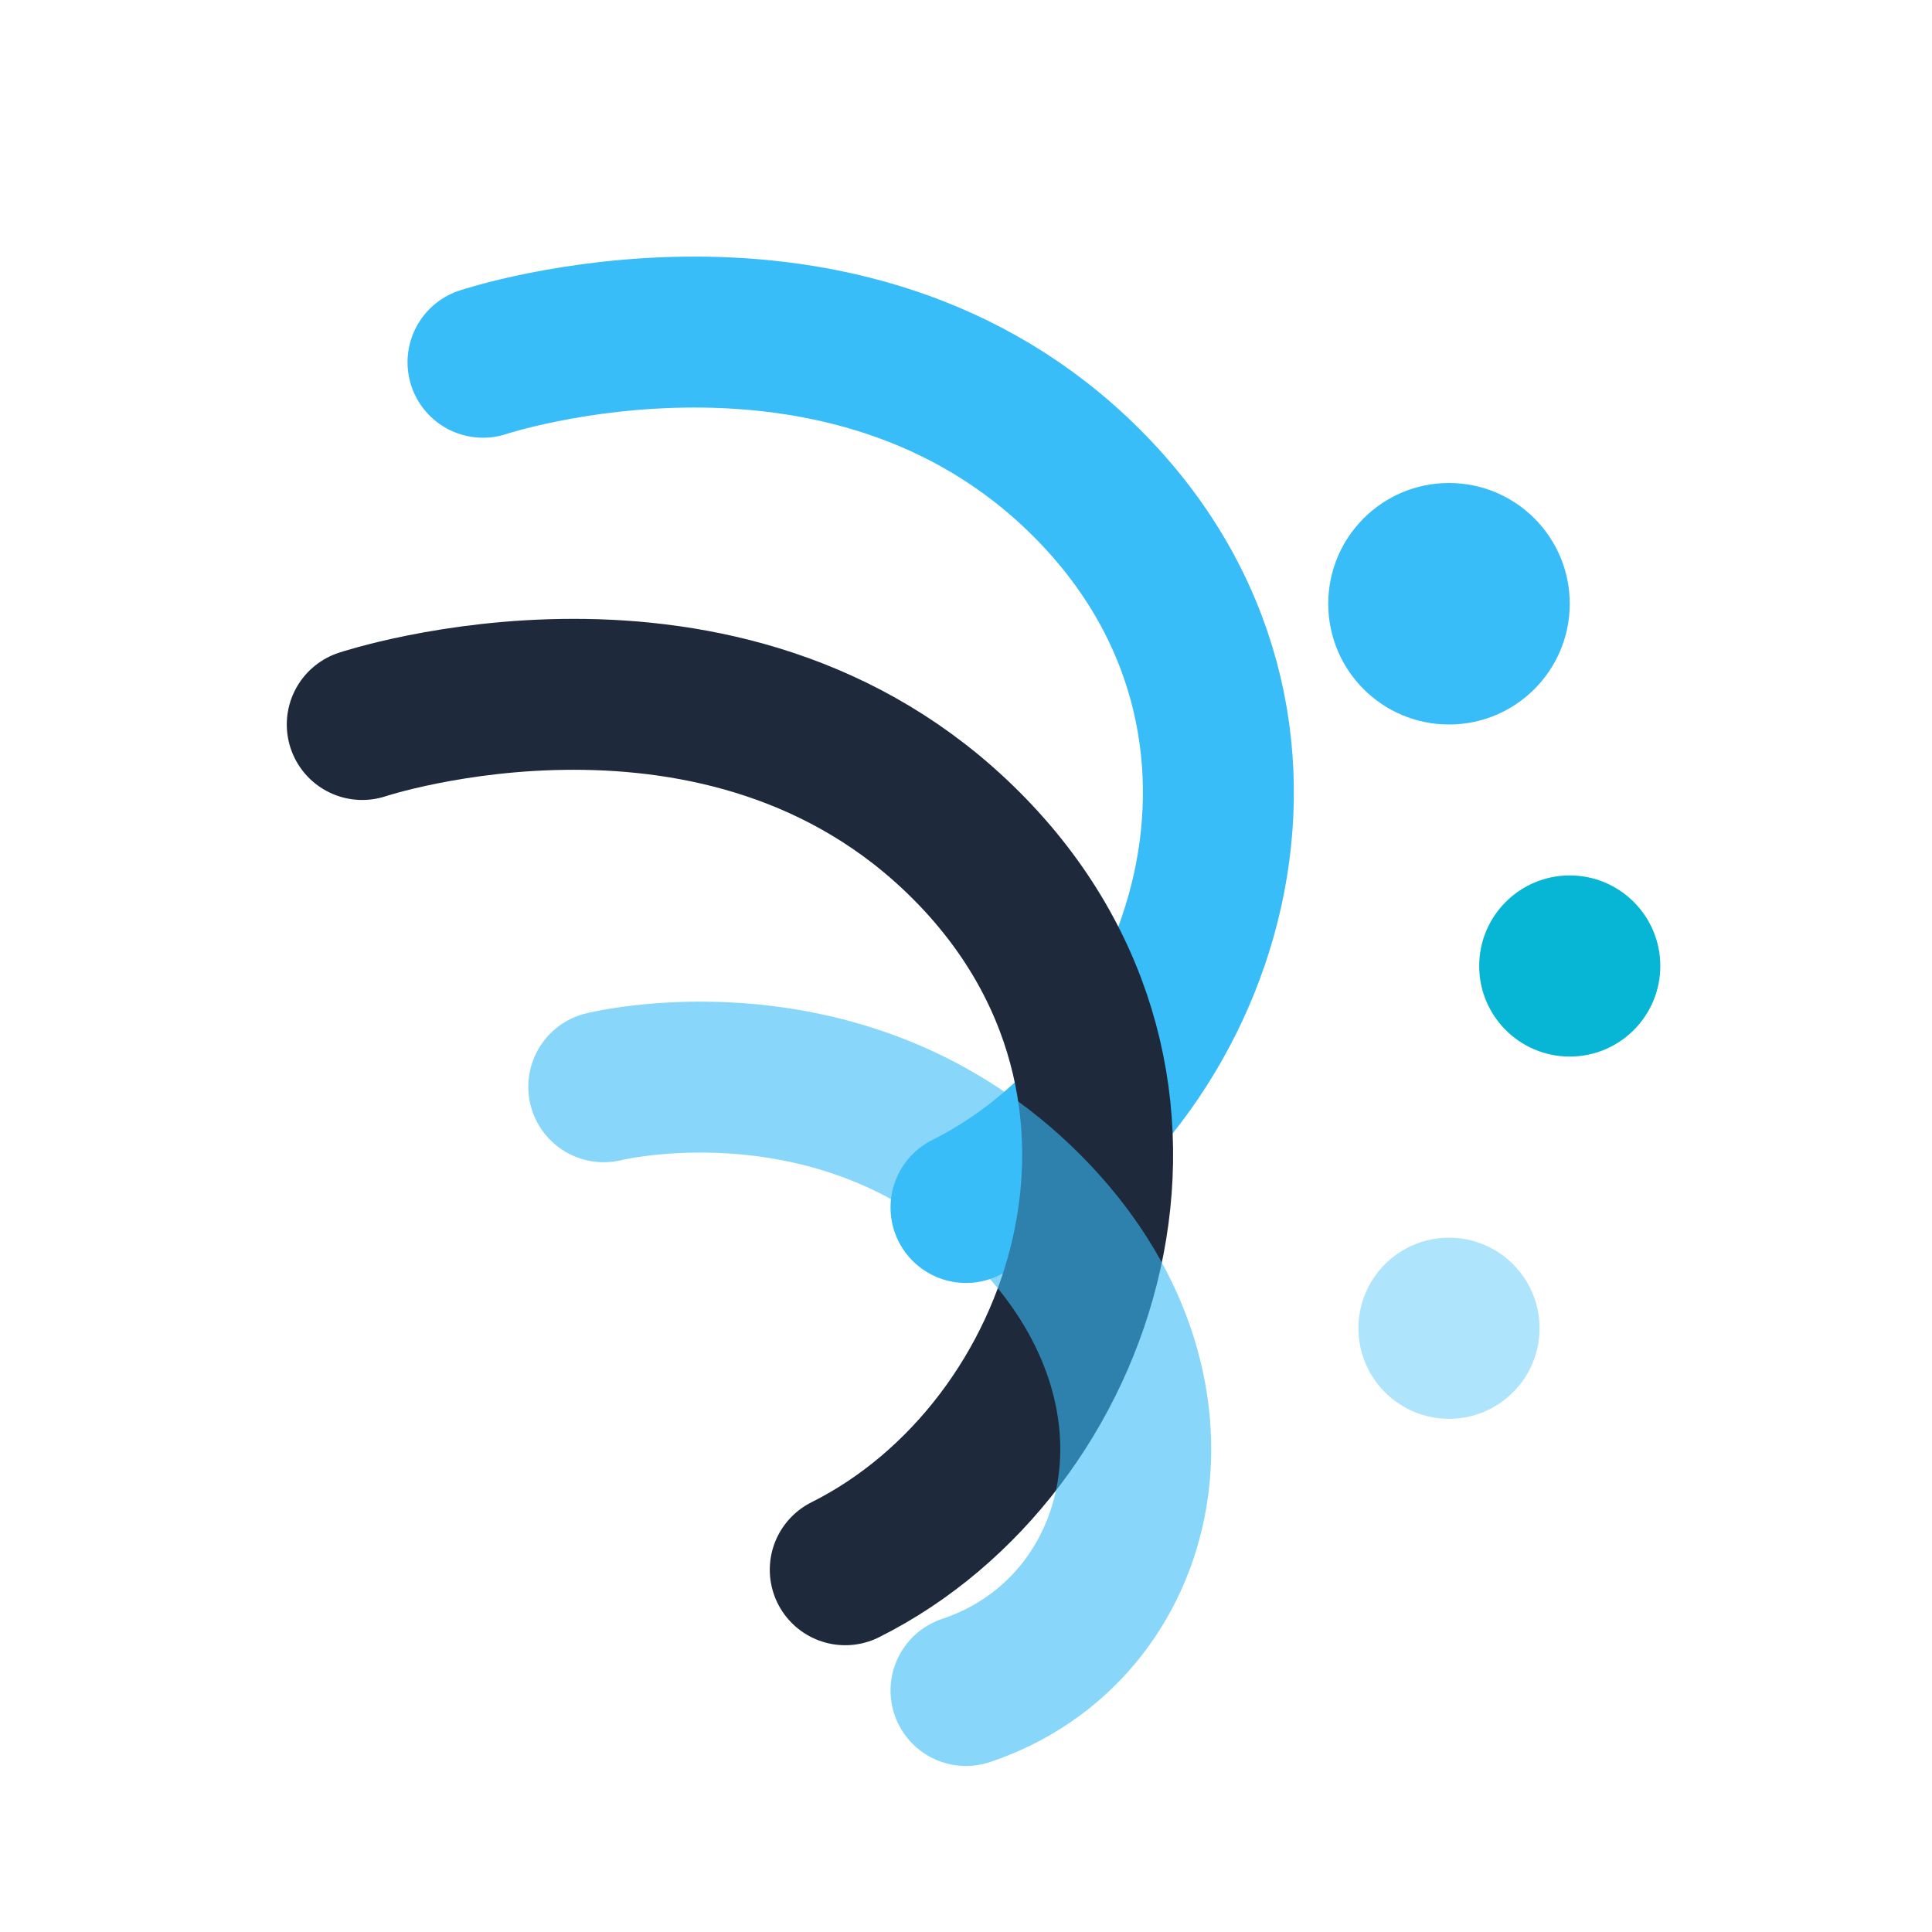
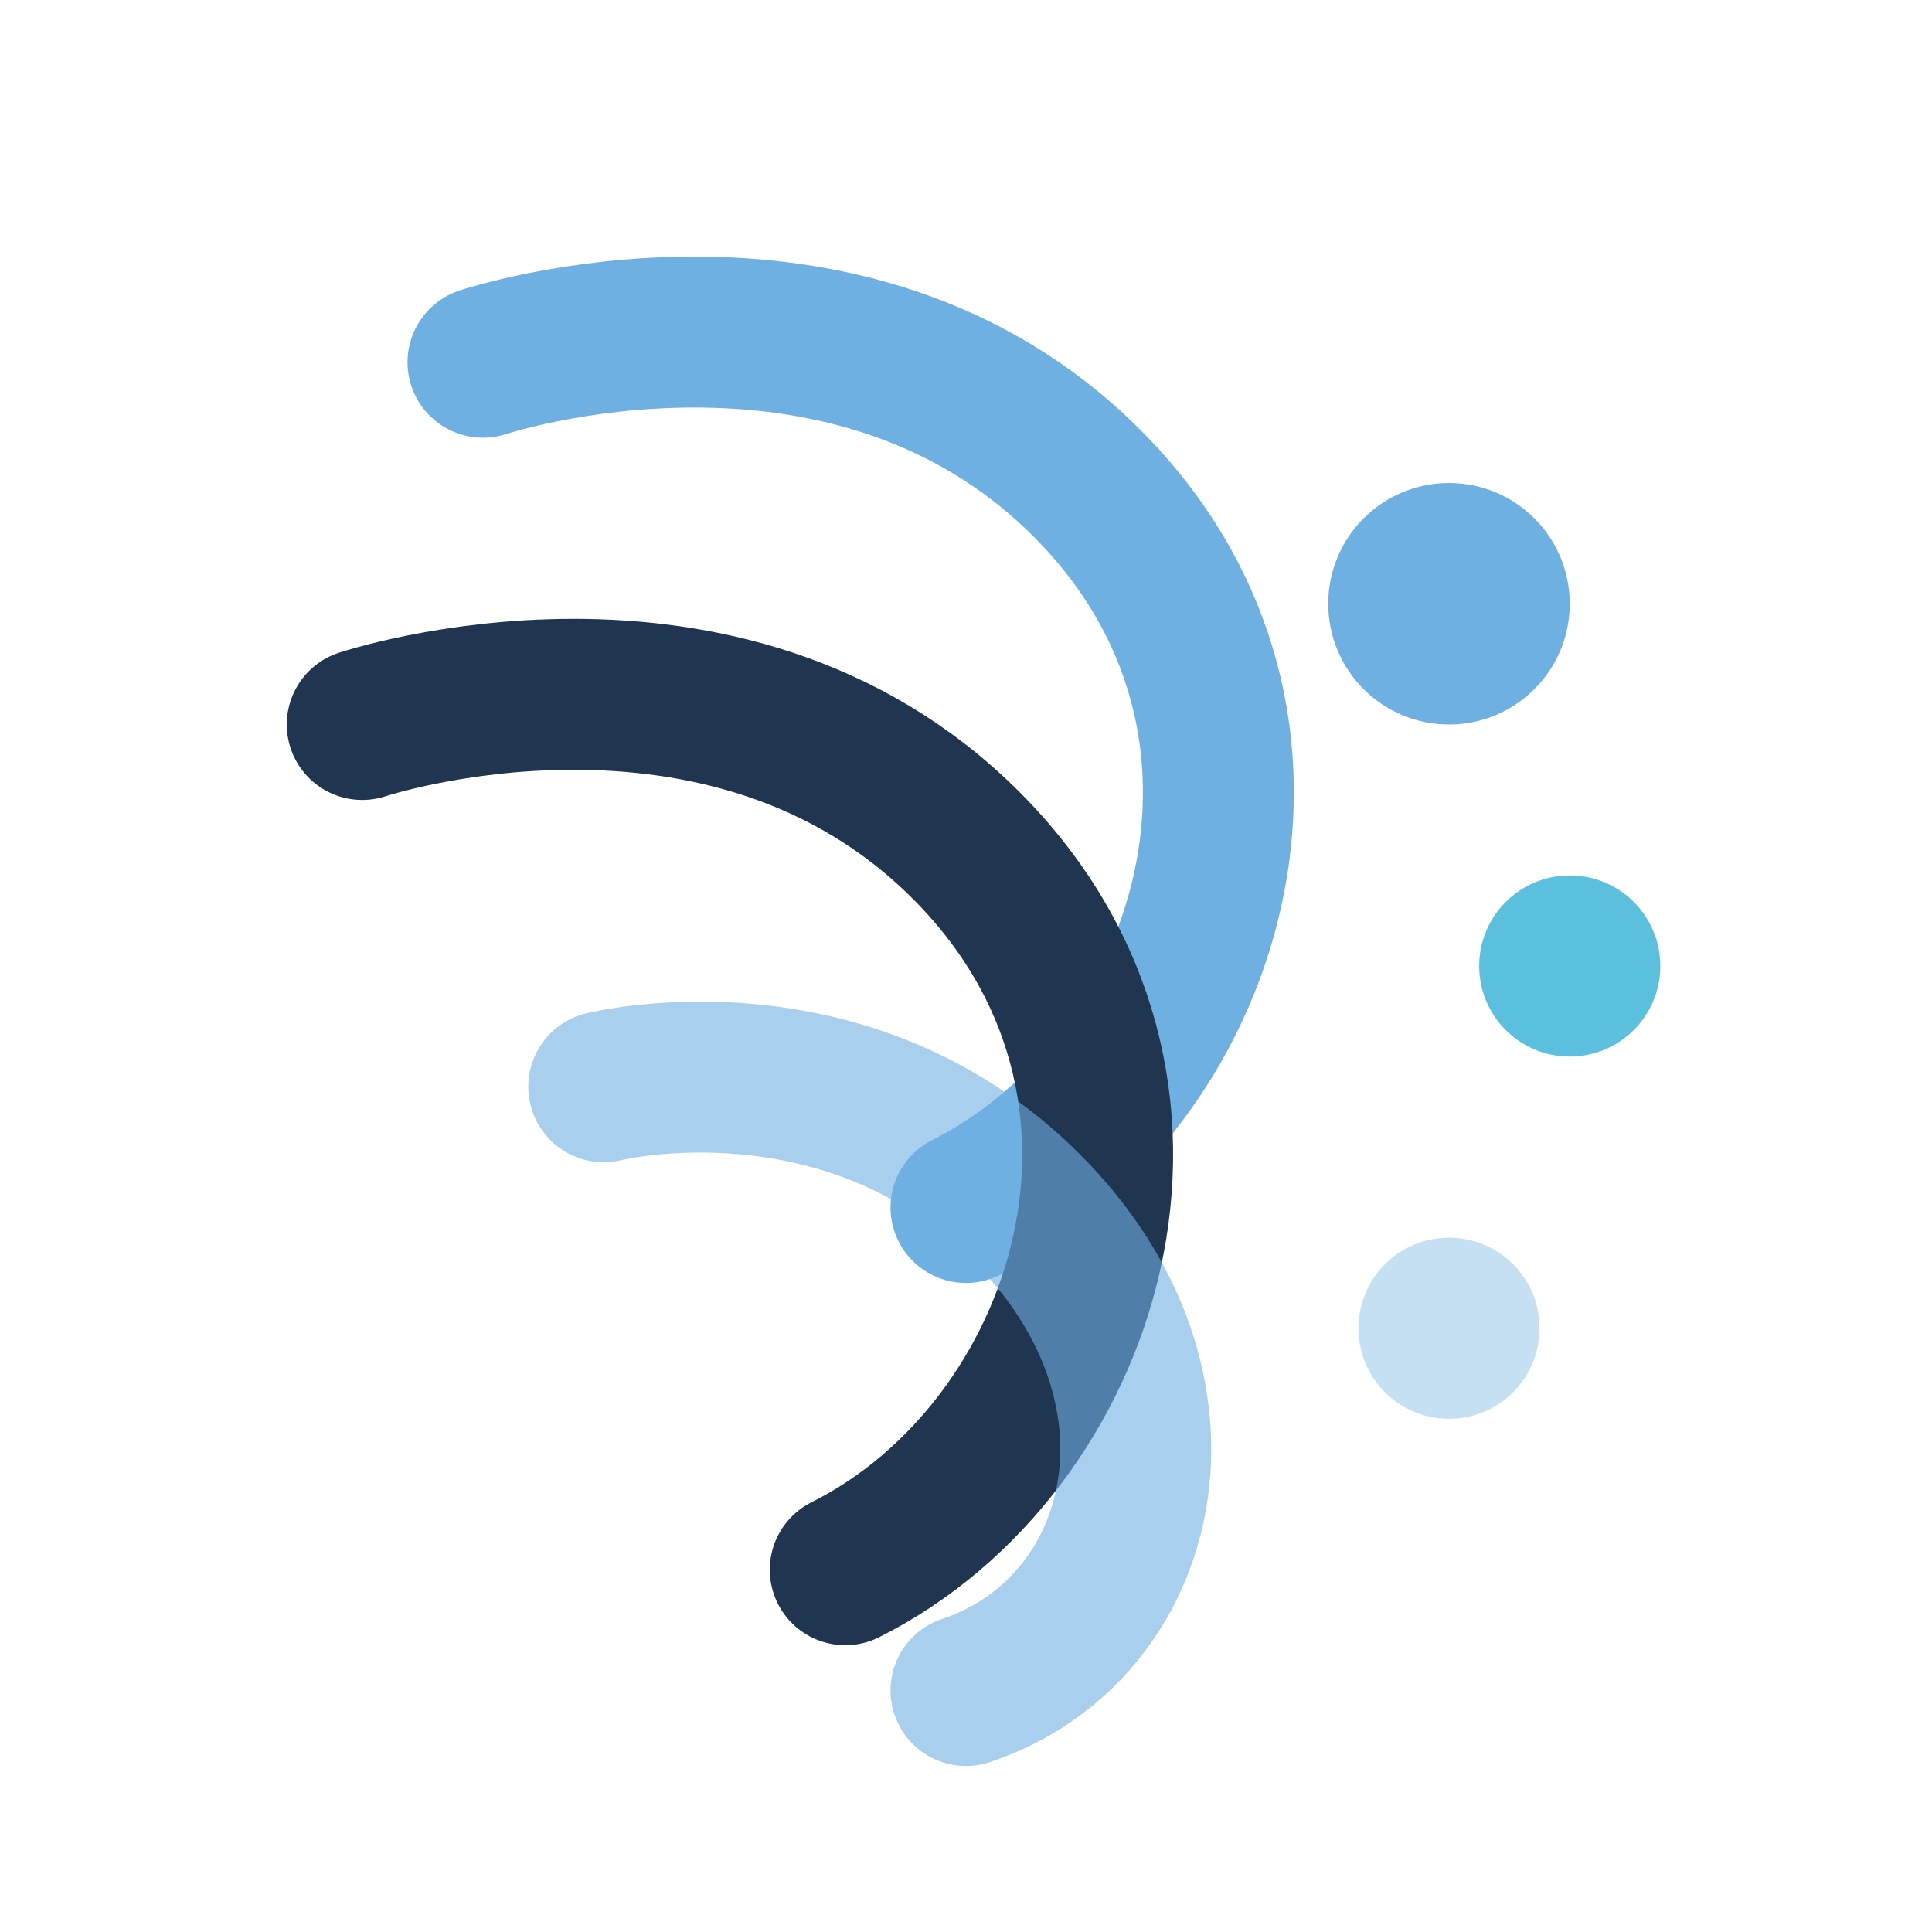
<svg xmlns="http://www.w3.org/2000/svg" viewBox="0 0 32 32" fill="none">
-   <path d="M8 6C8 6 14 4 18 8C22 12 20 18 16 20" stroke="#38BDF8" stroke-width="2.5" stroke-linecap="round" />
-   <path d="M6 12C6 12 12 10 16 14C20 18 18 24 14 26" stroke="#1E293B" stroke-width="2.5" stroke-linecap="round" />
-   <path d="M10 18C10 18 14 17 17 20C20 23 19 27 16 28" stroke="#38BDF8" stroke-width="2.5" stroke-linecap="round" opacity="0.6" />
-   <circle cx="24" cy="10" r="2" fill="#38BDF8" />
-   <circle cx="26" cy="16" r="1.5" fill="#06B6D4" />
-   <circle cx="24" cy="22" r="1.5" fill="#38BDF8" opacity="0.4" />
+   <path d="M8 6C8 6 14 4 18 8C22 12 20 18 16 20" stroke="#6EB0E2" stroke-width="2.5" stroke-linecap="round" />
+   <path d="M6 12C6 12 12 10 16 14C20 18 18 24 14 26" stroke="#20354F" stroke-width="2.5" stroke-linecap="round" />
+   <path d="M10 18C10 18 14 17 17 20C20 23 19 27 16 28" stroke="#6EB0E2" stroke-width="2.5" stroke-linecap="round" opacity="0.6" />
+   <circle cx="24" cy="10" r="2" fill="#6EB0E2" />
+   <circle cx="26" cy="16" r="1.5" fill="#5BC0DE" />
+   <circle cx="24" cy="22" r="1.5" fill="#6EB0E2" opacity="0.4" />
</svg>
